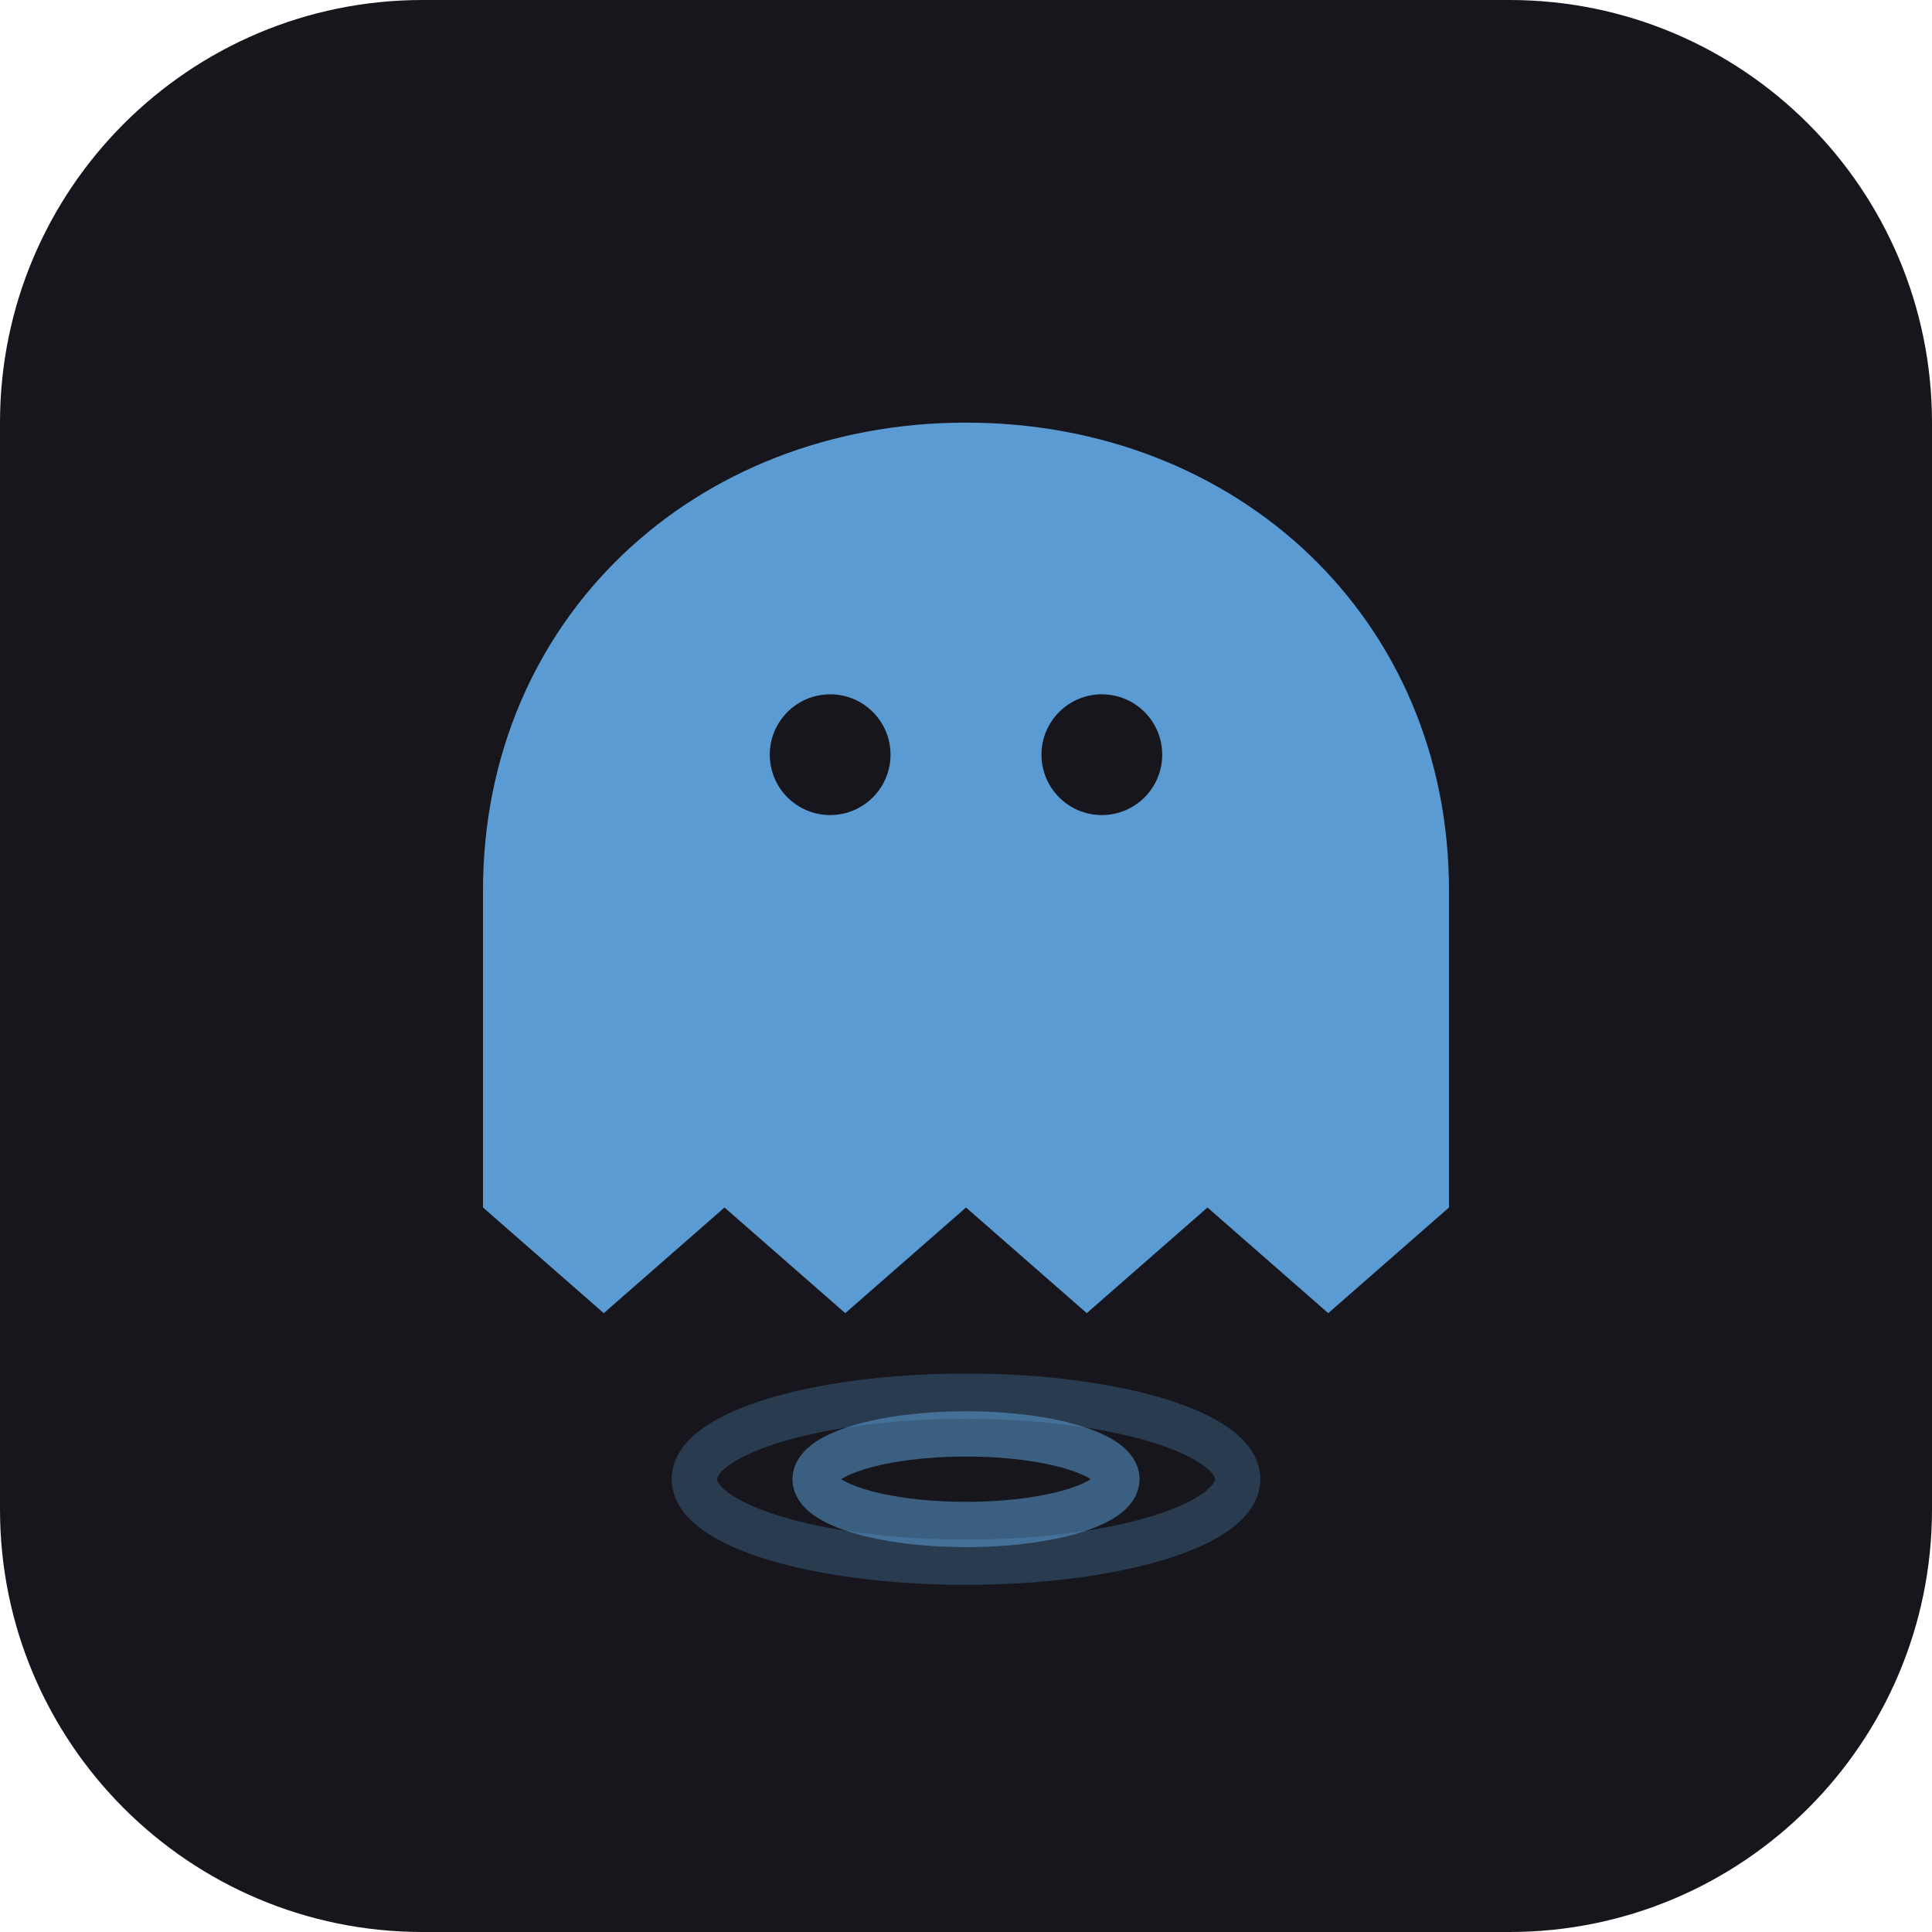
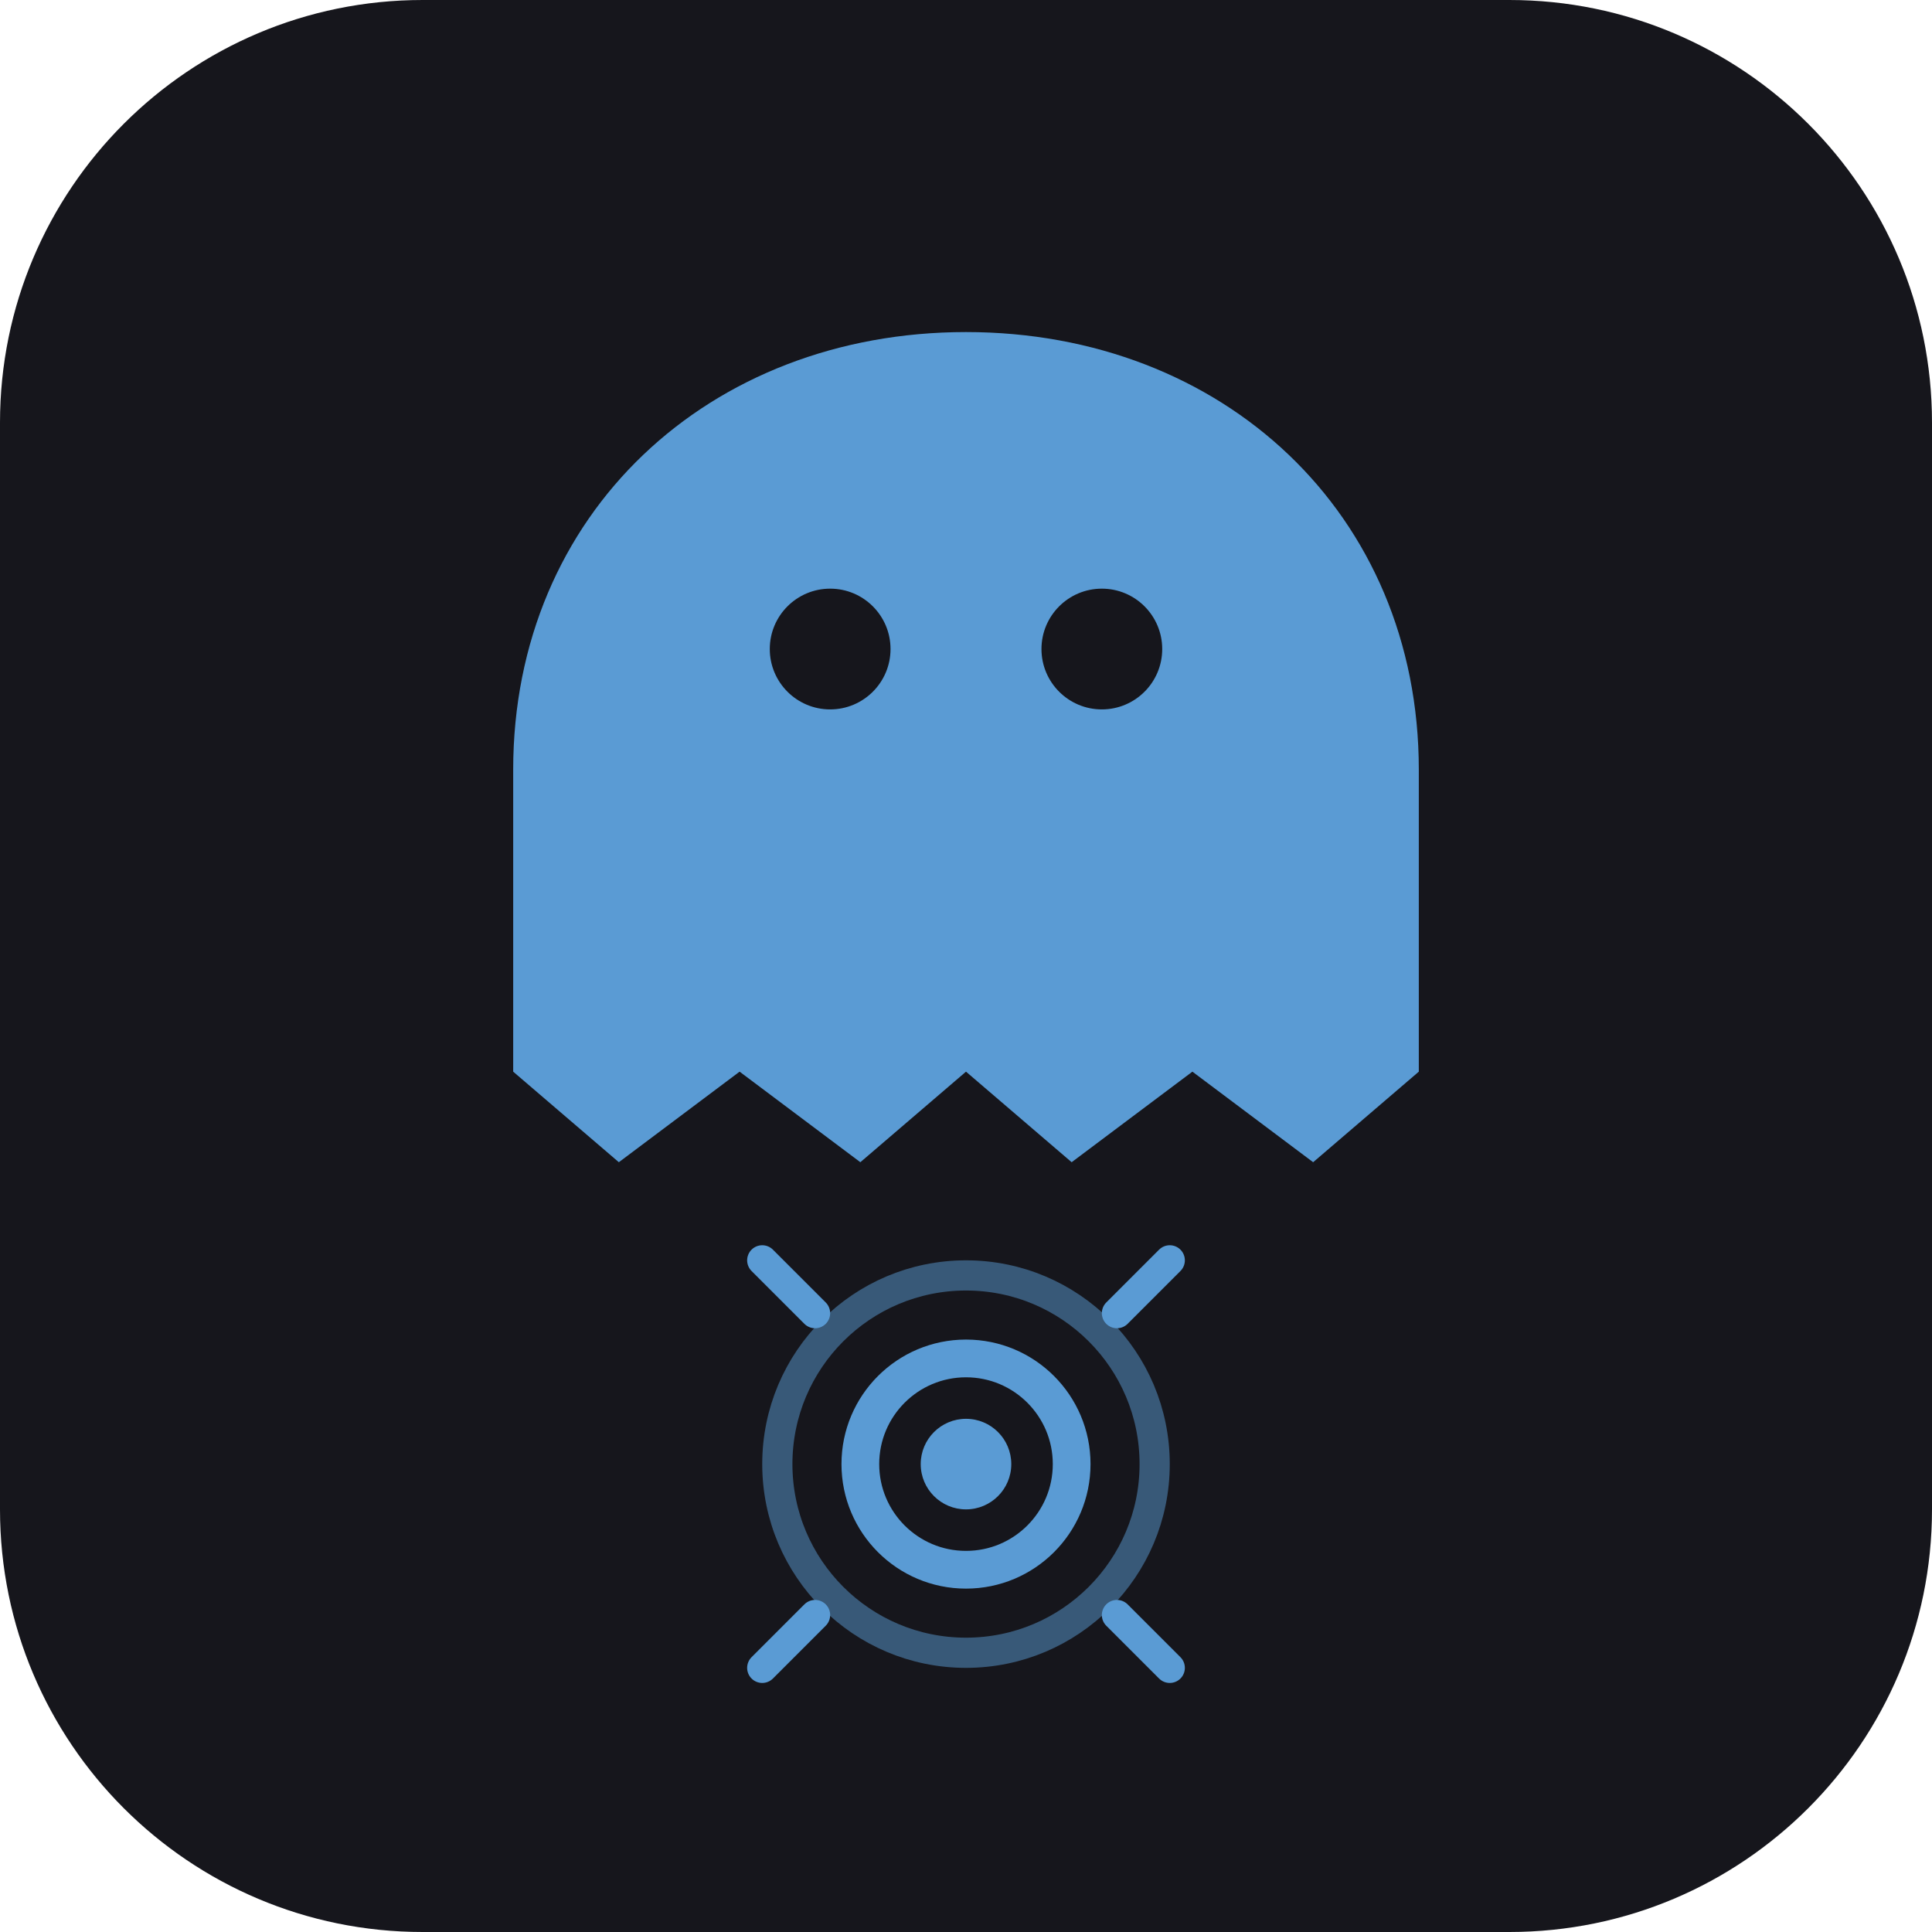
<svg xmlns="http://www.w3.org/2000/svg" viewBox="0 0 256 256" width="256" height="256">
  <rect width="256" height="256" rx="56" fill="#16161C" />
-   <g fill="none" stroke="#5A9BD4" stroke-width="6" stroke-linecap="round">
-     <ellipse cx="128" cy="196" rx="20" ry="6" opacity="0.55" />
-     <ellipse cx="128" cy="196" rx="36" ry="11" opacity="0.28" />
+   <path fill="#5A9BD4" fill-rule="evenodd" d="M 68 102 C 68 68 94 44 128 44 C 162 44 188 68 188 102 L 188 142 L 174 154 L 158 142 L 142 154 L 128 142 L 114 154 L 98 142 L 82 154 L 68 142 Z M 102 86 a 8 8 0 1 0 16 0 a 8 8 0 1 0 -16 0 Z M 138 86 a 8 8 0 1 0 16 0 a 8 8 0 1 0 -16 0 Z" />
+   <g stroke="#5A9BD4" fill="none" stroke-linecap="round">
+     <circle cx="128" cy="194" r="6" fill="#5A9BD4" stroke="none" />
+     <circle cx="128" cy="194" r="14" stroke-width="5" />
+     <circle cx="128" cy="194" r="25" stroke-width="4" opacity="0.5" />
+     <g stroke-width="4">
+       <line x1="148" y1="214" x2="155" y2="221" />
+       <line x1="108" y1="214" x2="101" y2="221" />
+       <line x1="108" y1="174" x2="101" y2="167" />
+       <line x1="148" y1="174" x2="155" y2="167" />
+     </g>
  </g>
-   <path fill="#5A9BD4" fill-rule="evenodd" d="M 64 118 C 64 82 92 56 128 56 C 164 56 192 82 192 118 L 192 160 L 176 174 L 160 160 L 144 174 L 128 160 L 112 174 L 96 160 L 80 174 L 64 160 Z M 102 100 a 8 8 0 1 0 16 0 a 8 8 0 1 0 -16 0 Z M 138 100 a 8 8 0 1 0 16 0 a 8 8 0 1 0 -16 0 Z" />
</svg>
